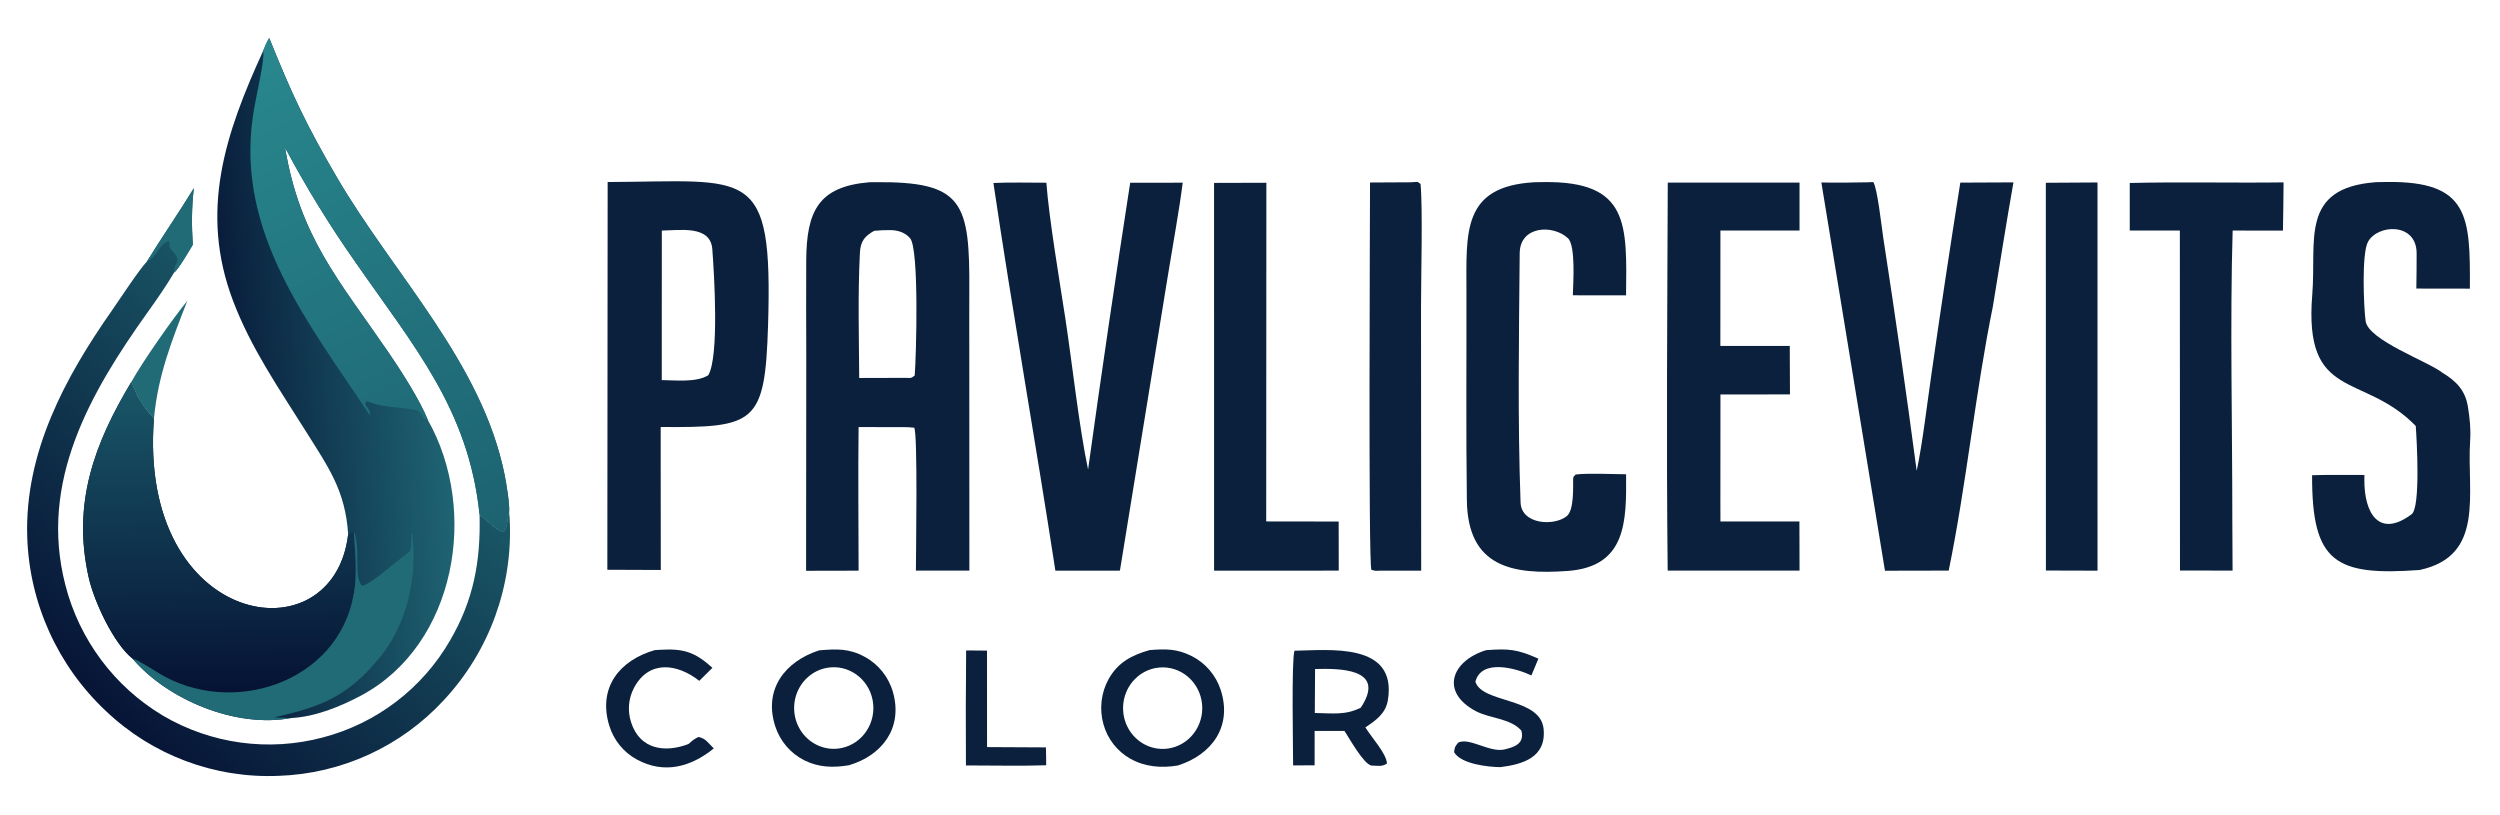
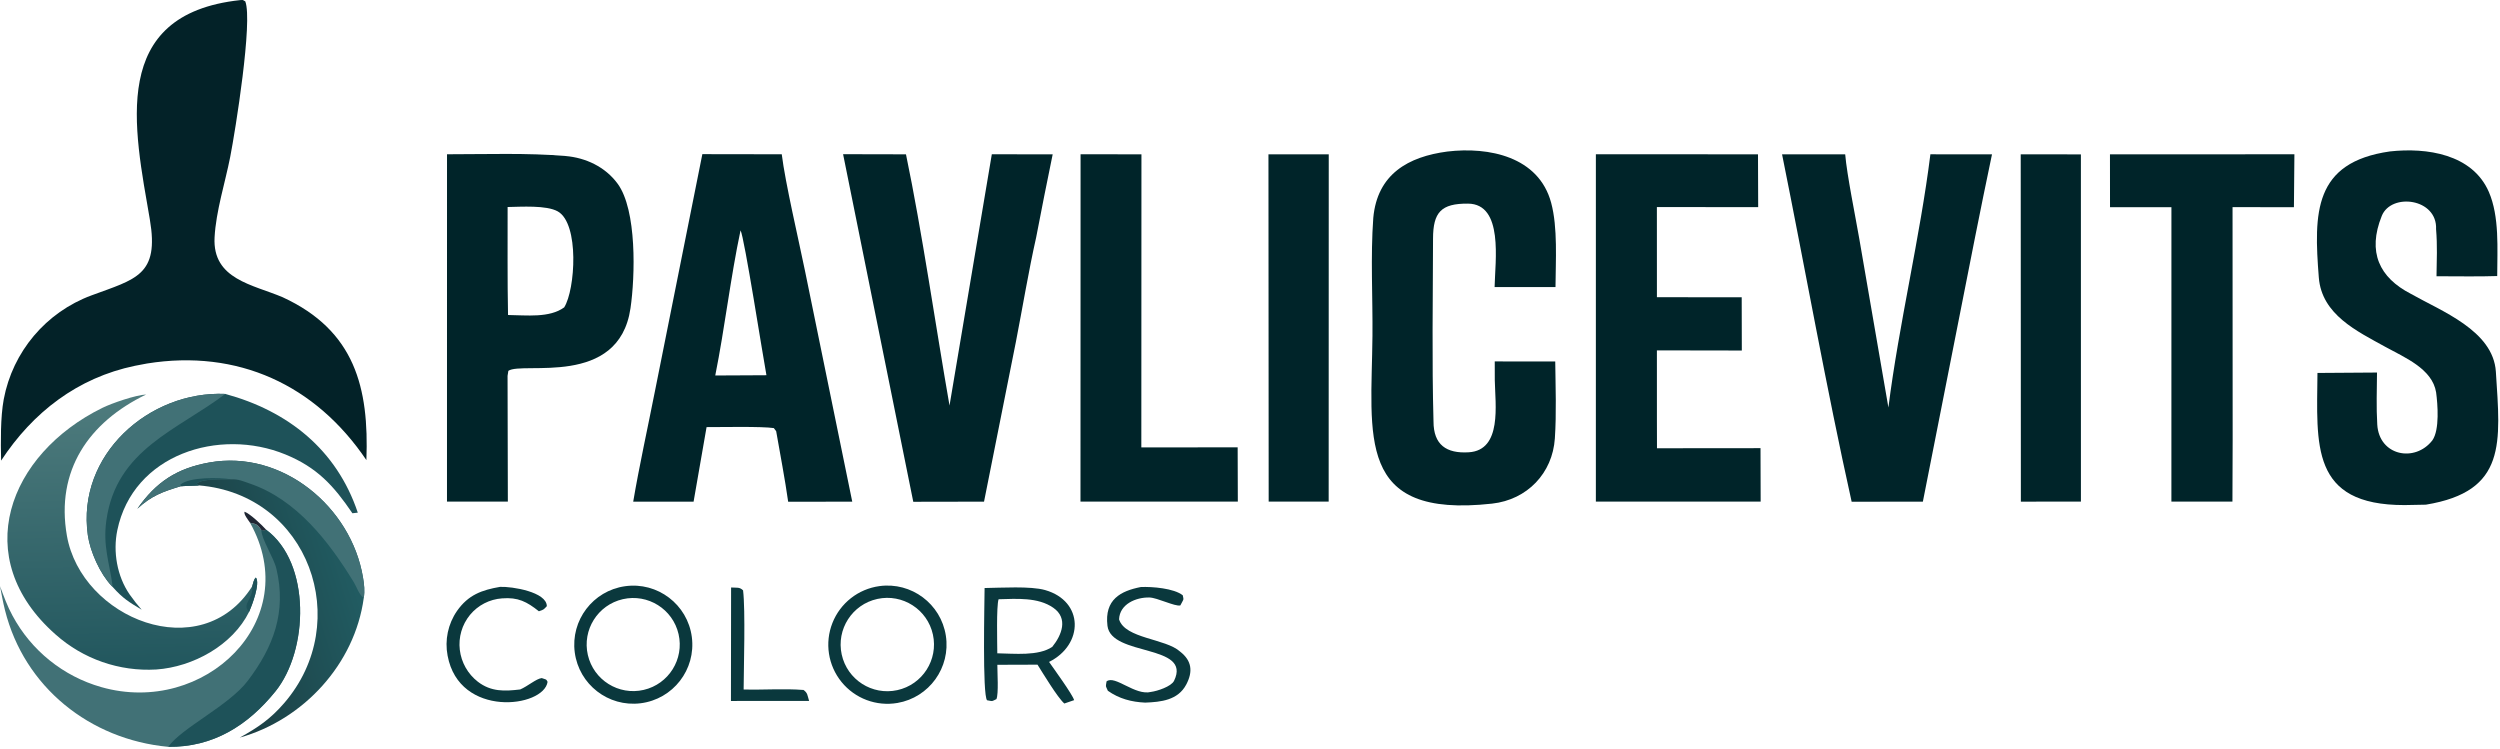
- <svg xmlns="http://www.w3.org/2000/svg" width="1062" height="346" viewBox="0 0 1062 346" fill="none">
-   <path d="M371.327 77.393C409.44 76.973 412.008 85.825 411.762 124.39C411.709 132.708 411.763 141.925 411.758 150.319L411.792 242.398L389.075 242.402C389.082 235.204 389.922 183.821 388.344 181.69L385.641 181.462L364.732 181.415C364.481 201.511 364.721 222.279 364.73 242.423L342.43 242.47L342.502 150.586C342.477 137.318 342.402 123.876 342.485 110.616C342.617 89.697 347.651 79.201 369.364 77.416L371.327 77.393ZM378.124 97.748C375.857 97.73 373.591 97.831 371.334 98.049C367.296 100.375 365.555 102.391 365.29 107.421C364.38 124.742 364.89 143.277 364.993 160.565L383.988 160.515C386.855 160.463 386.765 160.972 388.566 159.527C389.229 151.131 390.497 105.834 386.628 101.244C384.452 98.662 381.296 97.768 378.124 97.748Z" fill="#0B203C" />
-   <path d="M258.129 77.328C318.568 77.05 328.347 70.032 326.271 138.131C324.994 180.055 320.834 181.693 280.663 181.392L280.66 196.081L280.704 242.125L258 242.035L258.129 77.328ZM302.586 105.812C301.803 95.507 288.558 97.883 281.137 97.939L281.117 161.465C287.204 161.541 295.873 162.521 300.879 159.403C305.578 151.38 303.379 116.267 302.586 105.812Z" fill="#0B203C" />
-   <path d="M480.106 77.627L502.423 77.608C500.845 89.915 498.221 104.023 496.222 116.415L475.744 242.404L448.327 242.418C439.847 187.322 430.19 133.007 422 77.737C428.746 77.386 437.598 77.631 444.504 77.619C445.571 92.541 450.221 119.97 452.566 135.329C455.467 154.319 458.38 181.382 462.215 199.459C467.853 158.8 473.817 118.188 480.106 77.627Z" fill="#0B203C" />
-   <path d="M793.18 77.444L795.726 77.344C797.408 79.168 799.357 96.626 799.975 100.768C805.075 133.792 809.82 166.87 814.21 199.998C816.639 188.796 818.734 170.844 820.453 159.115C824.33 131.903 828.425 104.724 832.74 77.579L855.314 77.473C852.229 94.933 849.453 112.653 846.575 130.163C839.227 166.095 835.276 206.151 827.805 242.39L800.732 242.445L773.715 77.515C780.218 77.672 786.676 77.537 793.18 77.444Z" fill="#0B203C" />
-   <path d="M1009.22 77.39L1013.7 77.304C1048.95 76.82 1049.38 91.902 1049.2 122.614L1026.46 122.58C1026.54 118.293 1026.6 111.303 1026.58 107.499C1026.48 94.442 1010.1 95.195 1005.93 102.714C1003.16 107.707 1004.11 130.65 1004.92 136.408C1006.07 144.581 1031.4 153.475 1037.64 158.406C1043.32 161.799 1047.19 165.829 1048.32 172.516C1049.17 177.549 1049.64 182.296 1049.32 187.115C1047.83 209.506 1055.86 236.122 1027.84 242.135C992.081 244.719 982.026 239.018 982.181 201.873C989.32 201.637 997.209 201.785 1004.41 201.768L1004.38 203.724C1004.27 218.33 1010.82 228.702 1024.47 218.431C1028.35 215.51 1026.6 186.202 1026.21 180.946C1003.84 157.937 978.516 170.798 982.252 125.112C984.12 102.302 976.731 79.862 1009.22 77.39Z" fill="#0B203C" />
-   <path d="M651.761 77.418L655.743 77.348C692.204 76.883 691.082 95.369 690.752 125.472L668.145 125.44C668.267 120.3 669.434 104.36 666.047 101.181C659.591 95.232 645.671 95.962 645.568 107.553C645.255 142.78 644.668 178.266 645.938 213.454C646.276 222.846 660.224 223.596 665.56 219.255C668.709 216.691 668.218 207.108 668.275 203.216C668.582 202.052 668.418 202.58 669.389 201.557C674.333 200.963 685.348 201.396 690.766 201.472C690.915 221.257 691.062 240.758 665.848 242.55C642.55 244.206 623.517 240.998 623.126 212.605C622.723 183.315 623.011 153.418 622.945 124.071C622.943 98.749 620.954 79.175 651.761 77.418Z" fill="#0B203C" />
-   <path d="M708.467 77.575L764.441 77.566V97.932L730.835 97.937L730.81 146.957L760.29 146.945L760.379 167.551L730.847 167.566L730.823 214.395L730.843 221.529L764.392 221.518L764.446 242.385L708.429 242.39C707.841 187.764 708.278 132.243 708.467 77.575Z" fill="#0B203C" />
-   <path d="M904.719 77.733C926.103 77.2 948.461 77.768 970.062 77.477C970.047 84.276 969.897 91.15 969.796 97.954L948.432 97.941C947.272 135.828 948.312 181.619 948.288 220.033L948.398 242.392L926.056 242.355L926 97.934L904.721 97.94L904.719 77.733Z" fill="#0B203C" />
-   <path d="M515.734 77.701L537.958 77.637L537.884 221.503L568.664 221.548L568.7 242.403L515.739 242.418L515.734 77.701Z" fill="#0B203C" />
-   <path d="M869.07 77.643L891.017 77.508L891.026 242.421L869.104 242.36L869.07 77.643Z" fill="#0B203C" />
-   <path d="M599.474 77.437C602.135 77.323 601.911 76.851 603.449 78.17C604.422 88.115 603.653 118.105 603.649 130.265L603.718 242.433L586.173 242.427C584.387 242.515 584.358 242.594 582.561 242.045C581.232 239.276 581.975 90.813 581.987 77.529L599.474 77.437Z" fill="#0B203C" />
-   <path d="M347.986 276.266C355.393 275.685 360.527 275.333 367.339 279.024C373.205 282.18 377.551 287.644 379.365 294.146C383.597 309.288 374.697 320.922 360.642 325.073C354.018 326.187 347.831 326.051 341.677 322.975C335.832 320.051 331.384 314.858 329.333 308.561C324.222 292.802 333.535 280.928 347.986 276.266ZM370.707 297.496C368.964 288.168 360.252 282.022 351.174 283.719C345.215 284.831 340.296 289.156 338.295 295.04C336.292 300.924 337.514 307.463 341.494 312.161C345.474 316.861 351.599 318.996 357.533 317.754C366.573 315.86 372.449 306.826 370.707 297.496Z" fill="#0B203C" />
-   <path d="M488.331 276.16C495.016 275.614 499.997 275.545 506.181 278.674C512.046 281.601 516.511 286.805 518.576 293.118C523.562 308.669 514.766 320.608 500.341 325.181C493.453 326.347 486.417 325.817 480.216 322.324C474.612 319.197 470.475 313.905 468.735 307.639C466.931 301.197 467.728 294.286 470.947 288.444C474.998 281.263 480.854 278.298 488.331 276.16ZM510.372 297.328C508.529 288.105 499.864 282.088 490.868 283.786C484.872 284.918 479.941 289.303 477.979 295.245C476.016 301.188 477.33 307.758 481.412 312.419C485.494 317.08 491.707 319.102 497.649 317.702C506.565 315.604 512.217 306.553 510.372 297.328Z" fill="#0B203C" />
-   <path d="M549.899 276.423C564.434 276.232 593.623 272.609 589.574 297.421C588.641 303.14 584.409 306.065 580.003 308.998C582.935 313.646 589.017 320.204 589.177 324.376C586.838 325.798 585.675 325.245 582.571 325.214C579.23 324.487 573.452 314.058 571.15 310.512L558.456 310.505L558.451 325.114L549.316 325.139C549.319 318.565 548.572 280.319 549.899 276.423ZM578.072 300.597C589.306 283.672 568.439 283.959 558.643 284.199L558.531 302.874C565.885 302.984 571.596 303.934 578.072 300.597Z" fill="#0B203C" />
-   <path d="M631.318 276.185C641.129 275.472 644.561 275.83 653.522 279.797L650.539 286.92C644.205 283.923 629.318 279.638 626.753 289.601C629.618 298.87 654.365 296.158 655.72 309.615C656.953 321.845 646.692 324.716 637.336 325.884C632.092 325.816 620.614 324.578 617.699 319.528C617.979 317.277 618.047 317.222 619.483 315.414C624.353 313.198 632.93 319.87 639.176 318.346C643.259 317.348 647.728 315.967 646.286 310.372C641.724 305.136 632.819 305.22 626.942 302.098C611.537 293.916 616.703 280.668 631.318 276.185Z" fill="#0B203C" />
-   <path d="M278.108 276.181C278.783 276.13 279.459 276.084 280.136 276.043C290.238 275.429 295.091 276.849 302.644 283.691L297.055 289.22C287.817 281.942 275.71 280.144 269.309 292.223C266.944 296.717 266.506 302.009 268.095 306.844C271.812 318.477 282.584 319.877 292.493 316.046C294.307 314.449 294.599 314.132 296.708 313.055C299.939 313.818 300.42 315.207 303.219 317.931C293.448 325.832 282.087 328.949 270.514 322.622C264.836 319.55 260.596 314.285 258.74 308C253.973 291.88 263.339 280.457 278.108 276.181Z" fill="#0B203C" />
-   <path d="M410.416 276.305L419.28 276.377L419.302 317.364L444.305 317.493C444.419 319.793 444.388 322.753 444.422 325.087C433.757 325.454 421.149 325.138 410.325 325.156C410.222 308.872 410.253 292.588 410.416 276.305Z" fill="#0B203C" />
-   <path d="M111.82 21.548C112.64 19.563 113.209 17.995 114.378 16.156C123.852 39.761 130.035 52.952 143.085 75.296C167.271 116.707 204.803 154.021 214.381 201.784C215.069 205.218 216.583 214.32 216.288 217.498C214.939 221.481 216.186 222.65 213.805 226.037C211.642 225.788 205.914 220.36 203.709 218.525C199.079 173.905 175.897 147.297 151.026 111.41C140.047 95.8 130.047 79.524 121.083 62.675C127.429 100.731 143.805 118.742 164.98 149.635C170.115 157.126 178.432 170.028 181.754 178.422C203.473 216.802 193.783 273.817 153.483 295.415C144.629 300.161 133.724 304.571 123.594 305.021C100.457 309.392 71.305 297.415 56.268 279.75C48.255 273.322 39.976 255.535 37.663 245.249C30.608 213.877 40.044 188.447 55.849 162.159L56.313 163.514C58.116 168.777 61.587 173.82 65.388 177.921C58.648 266.805 141.672 280.183 147.898 226.965C146.69 208.367 139.559 198.578 129.949 183.251C118.573 165.109 106.657 147.991 99.006 127.812C84.565 89.726 95.66 56.808 111.82 21.548Z" fill="url(#paint0_linear_204_96)" />
-   <path d="M55.849 162.16L56.313 163.515C58.116 168.779 61.587 173.821 65.388 177.922C58.648 266.806 141.672 280.185 147.898 226.967L150.324 225.826C150.8 234.693 151.865 243.38 150.296 252.355C143.646 290.379 97.782 304.934 66.926 285.658C64.284 284.006 58.998 280.592 56.268 279.751C48.255 273.324 39.976 255.536 37.663 245.25C30.608 213.878 40.044 188.449 55.849 162.16Z" fill="url(#paint1_linear_204_96)" />
-   <path d="M111.82 21.548C112.64 19.563 113.208 17.995 114.377 16.156C123.852 39.761 130.034 52.952 143.084 75.296C167.27 116.707 204.802 154.021 214.381 201.784C215.069 205.218 216.582 214.32 216.287 217.498C214.939 221.481 216.186 222.65 213.805 226.037C211.642 225.788 205.913 220.36 203.708 218.525C199.079 173.905 175.896 147.297 151.025 111.41C140.046 95.8 130.047 79.524 121.083 62.675C127.429 100.731 143.804 118.742 164.98 149.635C170.114 157.126 178.432 170.028 181.754 178.422L180.201 177.952C179.757 177.189 178.291 174.654 177.623 174.467C172.061 172.913 164.65 173.252 159.162 171.564C157.48 171.046 157.739 170.913 155.598 170.473C154.376 172.623 156.916 172.507 157.356 176.399C157.216 176.316 157.076 176.233 156.936 176.148C131.336 137.548 100.441 99.465 107.345 49.964C108.656 40.564 112.548 25.906 111.82 21.548Z" fill="url(#paint2_linear_204_96)" />
-   <path d="M150.326 225.824C153.312 232.062 150.144 245.516 153.813 248.83C156.968 248.786 170.03 236.98 173.5 234.749C175.206 233.652 174.654 228.945 174.641 226.485L175.141 226.865C177.474 244.66 172.892 265.135 161.565 279.013C147.685 296.018 136.399 300.218 116.489 304.75L123.595 305.021C100.459 309.391 71.306 297.415 56.27 279.75C59 280.59 64.285 284.004 66.927 285.656C97.784 304.932 143.648 290.377 150.298 252.353C151.866 243.378 150.801 234.691 150.326 225.824Z" fill="#216B77" />
-   <path d="M82.345 79.945C81.385 88.356 81.383 95.479 81.901 103.966C80.612 106.092 75.621 114.732 73.985 115.741C70.775 121.216 66.72 127.051 63.008 132.242C38.315 166.778 16.424 204.647 27.765 248.501C33.709 271.76 48.62 291.721 69.237 304.019C89.741 316.055 114.209 319.383 137.183 313.261C159.939 307.294 179.368 292.481 191.147 272.118C201.257 254.815 204.232 238.229 203.709 218.526C205.914 220.362 211.643 225.79 213.806 226.038C216.187 222.651 214.94 221.482 216.289 217.5C216.4 218.556 216.478 219.617 216.523 220.678C217.954 248.925 207.907 276.55 188.667 297.28C170.493 317.068 145.119 328.71 118.266 329.58C91.144 330.712 64.723 320.796 45.044 302.098C24.477 282.82 12.431 256.147 11.565 227.973C10.47 192.156 27.626 160.305 47.554 131.882C50.878 127.141 58.906 114.788 62.441 111.048C68.897 100.576 75.922 90.432 82.345 79.945Z" fill="url(#paint3_linear_204_96)" />
-   <path d="M82.346 79.945C81.385 88.356 81.384 95.479 81.902 103.966C80.613 106.092 75.622 114.732 73.986 115.741C73.562 112.605 76.314 111.427 75.093 109.144C73.123 105.46 71.708 106.773 71.968 102.52C67.971 102.634 67.017 109.135 62.441 111.048C68.898 100.576 75.922 90.432 82.346 79.945Z" fill="#216B77" />
-   <path d="M55.852 162.158C60.24 154.137 73.314 135.385 79.563 127.812C72.953 144.769 67.082 159.471 65.39 177.92C61.59 173.819 58.118 168.776 56.315 163.513L55.852 162.158Z" fill="#216B77" />
+ <svg xmlns="http://www.w3.org/2000/svg" width="1095" height="328" viewBox="0 0 1095 328" fill="none">
+   <path d="M342.409 67.574C343.914 79.932 349.916 105.557 352.581 118.603L373.287 219.734L345.218 219.759C343.835 209.927 341.683 198.757 339.965 188.88L338.938 187.504C333.9 186.712 315.5 187.077 309.477 187.072L303.79 219.721L277.344 219.732C279.952 204.337 283.798 186.878 286.847 171.423L307.63 67.519L342.409 67.574ZM324.359 100.895C319.994 121.431 317.452 143.684 313.285 164.462L325.185 164.405L335.7 164.349C334.151 156.144 326.008 103.807 324.359 100.895Z" fill="#002429" />
+   <path d="M195.791 67.57C212.503 67.582 231.205 66.908 247.743 68.337C256.503 69.093 265.071 73.027 270.535 80.483C278.999 92.032 278.205 121.013 276.153 135.026C271.037 169.975 228.735 158.172 222.66 162.427L222.31 164.633L222.437 219.692L195.777 219.691L195.791 67.57ZM244.308 92.594C239.366 89.806 228.238 90.569 222.334 90.674C222.368 106.292 222.204 122.394 222.518 137.974C230.539 138.064 240.679 139.343 247.12 134.626C251.992 126.854 253.831 97.965 244.308 92.594Z" fill="#002429" />
+   <path d="M1046.8 66.324C1062.84 64.559 1082.88 67.446 1090.1 84.031C1094.82 94.891 1093.8 109.097 1093.78 120.907C1085.4 121.201 1075.68 120.979 1067.19 120.997C1067.3 114.049 1067.6 107.439 1067 100.399C1067.61 86.833 1047.35 84.328 1043.22 94.556C1036.81 110.452 1042.18 121.569 1055.86 128.646C1069.11 136.213 1092.03 144.706 1093.19 162.805C1095.17 193.862 1098.09 215.214 1062.54 221.047C1059.43 221.146 1056.31 221.205 1053.19 221.225C1011.78 221.296 1014.79 194.703 1015.05 163.353L1041.13 163.17C1041.07 170.808 1040.78 178.205 1041.24 185.949C1042.05 199.684 1057.76 202.71 1065.38 192.871C1068.62 188.252 1067.7 176.982 1067.02 171.87C1065.37 161.5 1053.1 156.519 1044.81 151.938C1032.46 145.105 1016.92 137.852 1015.64 121.55C1013.42 93.183 1013.32 71.097 1046.8 66.324Z" fill="#002429" />
+   <path d="M633.955 66.37C652.129 64.213 673.936 68.574 679.399 88.785C682.349 99.702 681.37 114.259 681.308 125.733L654.634 125.731C654.858 114.361 658.624 89.32 642.999 89.189C631.188 89.09 627.699 92.977 627.67 104.535C627.604 131.255 627.15 157.894 627.874 184.576C627.869 194.833 633.513 198.709 643.325 198.102C658.013 197.191 654.899 177.117 654.717 166.521L654.698 158.306L681.196 158.319C681.322 169.35 681.764 181.125 681.027 192.039C680.003 207.224 668.971 218.879 653.53 220.588C593.478 227.235 600.725 191.098 601.138 147.136C601.295 130.521 600.261 112.21 601.497 95.444C603.247 76.166 616.911 68.608 633.955 66.37Z" fill="#002429" />
+   <path d="M845.513 67.582L872.496 67.598C869.956 79.697 867.481 91.81 865.071 103.937L842.216 219.722L811.022 219.76C799.943 169.964 790.651 117.678 780.543 67.591L808.195 67.583C808.932 76.5 812.723 95.025 814.363 104.558L827.121 178.488C831.682 142.218 841.005 103.763 845.513 67.582Z" fill="#002429" />
+   <path d="M369.273 67.535L396.82 67.596C403.91 101.688 409.818 142.852 415.889 177.637L434.416 67.573L461.076 67.598C458.579 79.699 456.169 91.817 453.844 103.951C450.6 118.316 447.798 135.168 444.952 149.793L431.006 219.724L400.013 219.781L369.273 67.535Z" fill="#002429" />
+   <path d="M698.994 67.559L770.003 67.594L770.084 90.727L725.714 90.694L725.728 130.187L762.865 130.191L762.916 153.529L725.721 153.465L725.729 184.224L725.758 196.337L771.106 196.294L771.168 219.711H698.988L698.994 67.559Z" fill="#002429" />
+   <path d="M924.164 67.588L1004.95 67.582L1004.74 90.766L977.855 90.718L977.904 192.419L977.807 219.69L951.072 219.716L951.084 90.756L924.186 90.752L924.164 67.588Z" fill="#002429" />
+   <path d="M473.289 67.562L499.953 67.597L499.904 195.965L542.094 195.933L542.167 219.704L473.25 219.714L473.289 67.562Z" fill="#002429" />
+   <path d="M555.582 67.611L581.991 67.609L581.957 219.695L555.68 219.704L555.582 67.611Z" fill="#002429" />
+   <path d="M885.074 67.606L911.434 67.615L911.444 219.692L885.138 219.723L885.074 67.606Z" fill="#002429" />
+   <path d="M385.197 256.716C399.193 254.812 412.133 264.473 414.284 278.434C416.434 292.393 407.001 305.501 393.08 307.896C383.856 309.482 374.492 305.969 368.591 298.704C362.688 291.44 361.166 281.556 364.608 272.852C368.051 264.148 375.923 257.978 385.197 256.716ZM408.62 277.952C406.215 266.927 395.333 259.936 384.306 262.329C373.262 264.726 366.257 275.626 368.666 286.667C371.075 297.709 381.982 304.702 393.021 302.282C404.044 299.866 411.026 288.977 408.62 277.952Z" fill="#0A383D" />
+   <path d="M273.773 256.765C288.007 254.759 301.145 264.746 303.021 278.997C304.897 293.248 294.79 306.293 280.522 308.038C266.438 309.761 253.597 299.814 251.744 285.746C249.893 271.678 259.722 258.746 273.773 256.765ZM297.213 277.749C294.695 266.789 283.78 259.939 272.816 262.436C261.824 264.94 254.952 275.89 257.476 286.878C260.001 297.864 270.963 304.717 281.945 302.174C292.9 299.635 299.731 288.707 297.213 277.749Z" fill="#0A383D" />
+   <path d="M431.252 257.556C438.248 257.463 451.408 256.63 457.762 258.447C474.83 263.331 474.714 282.339 459.491 289.926C461.423 292.699 469.909 304.37 470.463 306.666L466.173 308.139C463.17 305.475 456.792 294.864 454.428 291.125L436.837 291.183C436.822 294.439 437.454 303.892 436.434 306.215C434.025 307.345 435.099 307.176 432.326 306.709C430.26 304.276 431.216 263.875 431.252 257.556ZM461.357 266.211C454.609 261.492 445.216 262.283 437.377 262.474C436.378 265.528 436.801 281.748 436.82 286.148C444.225 286.262 454.777 287.45 460.89 283.327C465.063 278.166 467.976 270.837 461.357 266.211Z" fill="#0A383D" />
+   <path d="M499.639 257.123C504.619 256.895 514.164 257.668 518.048 260.733C518.609 263.06 518.368 262.407 516.978 265.184C514.586 265.72 506.911 261.784 503.445 261.701C497.599 261.559 490.39 264.59 490.154 271.289C492.804 279.768 510.548 279.631 516.904 285.416C522.015 289.39 522.588 294.136 519.567 299.843C515.932 306.71 508.507 307.477 501.595 307.747C495.586 307.477 490.167 306.042 485.24 302.559C484.154 300.042 484.293 301.126 484.671 298.454C488.351 295.51 497.179 304.884 504.217 303.043C506.811 302.713 513.008 300.71 514.234 298.202C522.18 281.954 486.701 287.681 485.069 274.104C483.677 262.548 490.923 258.848 499.639 257.123Z" fill="#0A383D" />
+   <path d="M219.037 257.048C224.304 256.835 239.455 259.261 239.514 265.504C238.034 267.107 238.114 267.019 236.032 267.738C230.752 263.543 226.92 261.527 219.906 262.086C214.425 262.469 209.343 265.088 205.85 269.331C202.35 273.613 200.741 279.136 201.395 284.63C202.055 290.155 204.901 295.186 209.298 298.596C215.074 303.041 221.026 302.798 227.84 301.981C231.139 300.574 234.908 297.252 237.288 297C239.161 297.698 239.228 297.337 239.842 298.655C238.15 310.004 201.145 314.619 196.052 287.184C194.737 280.352 196.23 273.279 200.192 267.561C205.123 260.552 211.028 258.422 219.037 257.048Z" fill="#0A383D" />
+   <path d="M320.218 257.32C322.891 257.498 323.881 257.053 325.466 258.574C326.534 267.324 325.764 292.311 325.711 302C334.534 302.241 343.128 301.517 351.951 302.204C353.814 303.576 353.58 304.435 354.391 307.013L320.152 307.024L320.218 257.32Z" fill="#0A383D" />
+   <path d="M105.22 0.044C106.748 -0.003 106.029 -0.154 107.433 0.602C110.787 9.22 103.102 57.152 100.822 68.787C98.65 79.881 94.588 92.448 93.981 103.995C93.016 122.396 110.78 124.629 123.799 130.186C155.538 144.815 161.659 169.943 160.477 201.523C138.191 168.52 104.124 152.837 64.416 159.211C62.645 159.518 60.877 159.854 59.117 160.217C33.995 165.443 14.368 180.576 0.486 201.747C0.301 193.562 0.185 182.744 1.635 174.899C5.555 154.024 20.149 136.741 40.072 129.379C59.545 122.182 69.817 120.592 65.636 96.161C58.776 56.063 47.483 6.259 105.22 0.044Z" fill="#032228" />
+   <path d="M109.142 267.911C101.882 282.653 84.474 292.133 68.461 293.239C52.299 294.194 36.422 288.673 24.338 277.898C-13.752 244.298 3.74 198.924 44.757 178.684C49.118 176.532 59.504 173.003 64.023 172.785C38.773 184.983 24.36 206.187 29.293 234.577C35.604 270.901 88.051 292.211 110.456 256.822C110.806 255.636 111.173 253.644 112.07 252.972C114.084 255.39 110.314 265.299 109.142 267.911Z" fill="url(#paint0_linear_207_116)" />
+   <path d="M110.458 256.823C110.808 255.637 111.175 253.645 112.072 252.973C114.086 255.391 110.316 265.3 109.144 267.912C105.55 264.792 111.175 262.257 110.458 256.823Z" fill="#1E5259" />
+   <path d="M109.521 228.973C112.219 229.479 112.816 229.671 114.46 232.146C115.995 232.374 115.329 232.518 116.569 232.015C136.294 246.588 135.158 284.834 120.628 302.831C108.505 317.846 93.248 327.353 73.665 327.111C39.441 323.926 10.602 300.991 2.176 267.232C1.317 263.793 0.673 260.215 0 256.732C1.633 261.115 3.219 265.541 5.471 269.646C13.656 284.903 27.672 296.194 44.321 300.941C89.507 313.87 133.468 271.712 109.521 228.973Z" fill="#417176" />
+   <path d="M114.463 232.147C115.998 232.375 115.332 232.519 116.572 232.016C136.297 246.589 135.161 284.835 120.631 302.832C108.508 317.847 93.251 327.354 73.668 327.112C79.772 318.615 100.216 309.139 108.54 298.166C119.747 283.391 125.588 268.077 121.052 249.091C119.866 244.123 114.469 236.095 114.463 232.147Z" fill="#1E5259" />
+   <path d="M49.374 257.115L48.909 256.635C43.839 251.329 39.486 241.584 38.47 234.406C33.489 199.21 65.354 171.091 98.677 172.538C126.129 180.018 147.444 196.882 156.716 224.541L154.356 224.809C146.122 212.68 138.863 204.729 124.993 199.044C96.074 187.192 58.271 198.939 51.38 232.265C49.445 241.625 51.238 252.38 56.807 260.414C58.432 262.729 60.185 264.951 62.058 267.071C56.53 263.722 53.772 262.09 49.374 257.115Z" fill="#1E5259" />
+   <path d="M49.374 257.115L48.909 256.635C43.839 251.329 39.486 241.584 38.47 234.406C33.489 199.21 65.354 171.091 98.677 172.538C77.861 188.344 51.011 196.712 46.608 227.787C44.976 239.313 47.95 246.226 49.374 257.115Z" fill="#417176" />
+   <path d="M60.156 222.837C68.346 211.127 77.446 205.136 91.639 202.58C123.524 196.839 153.822 221.962 158.995 252.921C159.512 256.026 159.835 258.79 159.33 261.904C155.405 290.851 132.915 315.229 105.009 323.07C113.007 318.612 118.409 314.968 124.455 307.97C155.178 272.407 135.193 216.5 87.078 212.607L79.215 212.955C71.215 215.393 66.433 217.065 60.156 222.837Z" fill="url(#paint1_linear_207_116)" />
+   <path d="M60.156 222.837C68.346 211.127 77.446 205.136 91.639 202.58C123.524 196.839 153.822 221.962 158.995 252.921C159.512 256.026 159.835 258.79 159.33 261.904C157.127 260.312 156.362 257.293 154.956 254.994C144.117 237.256 129.896 218.778 109.475 211.815C106.44 210.78 104.554 209.841 101.396 209.936C97.477 209.99 88.992 209.506 86.146 211.76L87.078 212.607L79.215 212.955C71.215 215.393 66.433 217.065 60.156 222.837Z" fill="#417176" />
+   <path d="M79.215 212.954L78.969 212.278C83.09 208.771 96.097 209.176 101.396 209.935C97.477 209.989 88.992 209.505 86.146 211.759L87.078 212.606L79.215 212.954Z" fill="#1E5259" />
+   <path d="M109.522 228.973C108.808 227.863 106.589 225.195 107.115 224.125C109.442 224.939 114.871 230.056 116.57 232.015C115.33 232.518 115.996 232.374 114.461 232.146C112.817 229.671 112.22 229.479 109.522 228.973Z" fill="#1F2633" />
  <defs>
-     <linearGradient id="paint0_linear_204_96" x1="98.353" y1="166.536" x2="187.029" y2="160.176" gradientUnits="userSpaceOnUse">
-       <stop stop-color="#091E3C" />
-       <stop offset="1" stop-color="#1E6372" />
+     <linearGradient id="paint0_linear_207_116" x1="56.813" y1="291.675" x2="54.393" y2="175.149" gradientUnits="userSpaceOnUse">
+       <stop stop-color="#22575E" />
+       <stop offset="1" stop-color="#4E7B7D" />
    </linearGradient>
-     <linearGradient id="paint1_linear_204_96" x1="93.376" y1="292.356" x2="92.131" y2="164.448" gradientUnits="userSpaceOnUse">
-       <stop stop-color="#061335" />
-       <stop offset="1" stop-color="#195667" />
-     </linearGradient>
-     <linearGradient id="paint2_linear_204_96" x1="202.922" y1="230.917" x2="105.488" y2="25.596" gradientUnits="userSpaceOnUse">
-       <stop stop-color="#1D6271" />
-       <stop offset="1" stop-color="#28878D" />
-     </linearGradient>
-     <linearGradient id="paint3_linear_204_96" x1="39.594" y1="294.948" x2="154.902" y2="170.347" gradientUnits="userSpaceOnUse">
-       <stop stop-color="#071536" />
-       <stop offset="1" stop-color="#195565" />
+     <linearGradient id="paint1_linear_207_116" x1="93.303" y1="268.09" x2="153.326" y2="249.575" gradientUnits="userSpaceOnUse">
+       <stop stop-color="#1C3F44" />
+       <stop offset="1" stop-color="#215B61" />
    </linearGradient>
  </defs>
</svg>
